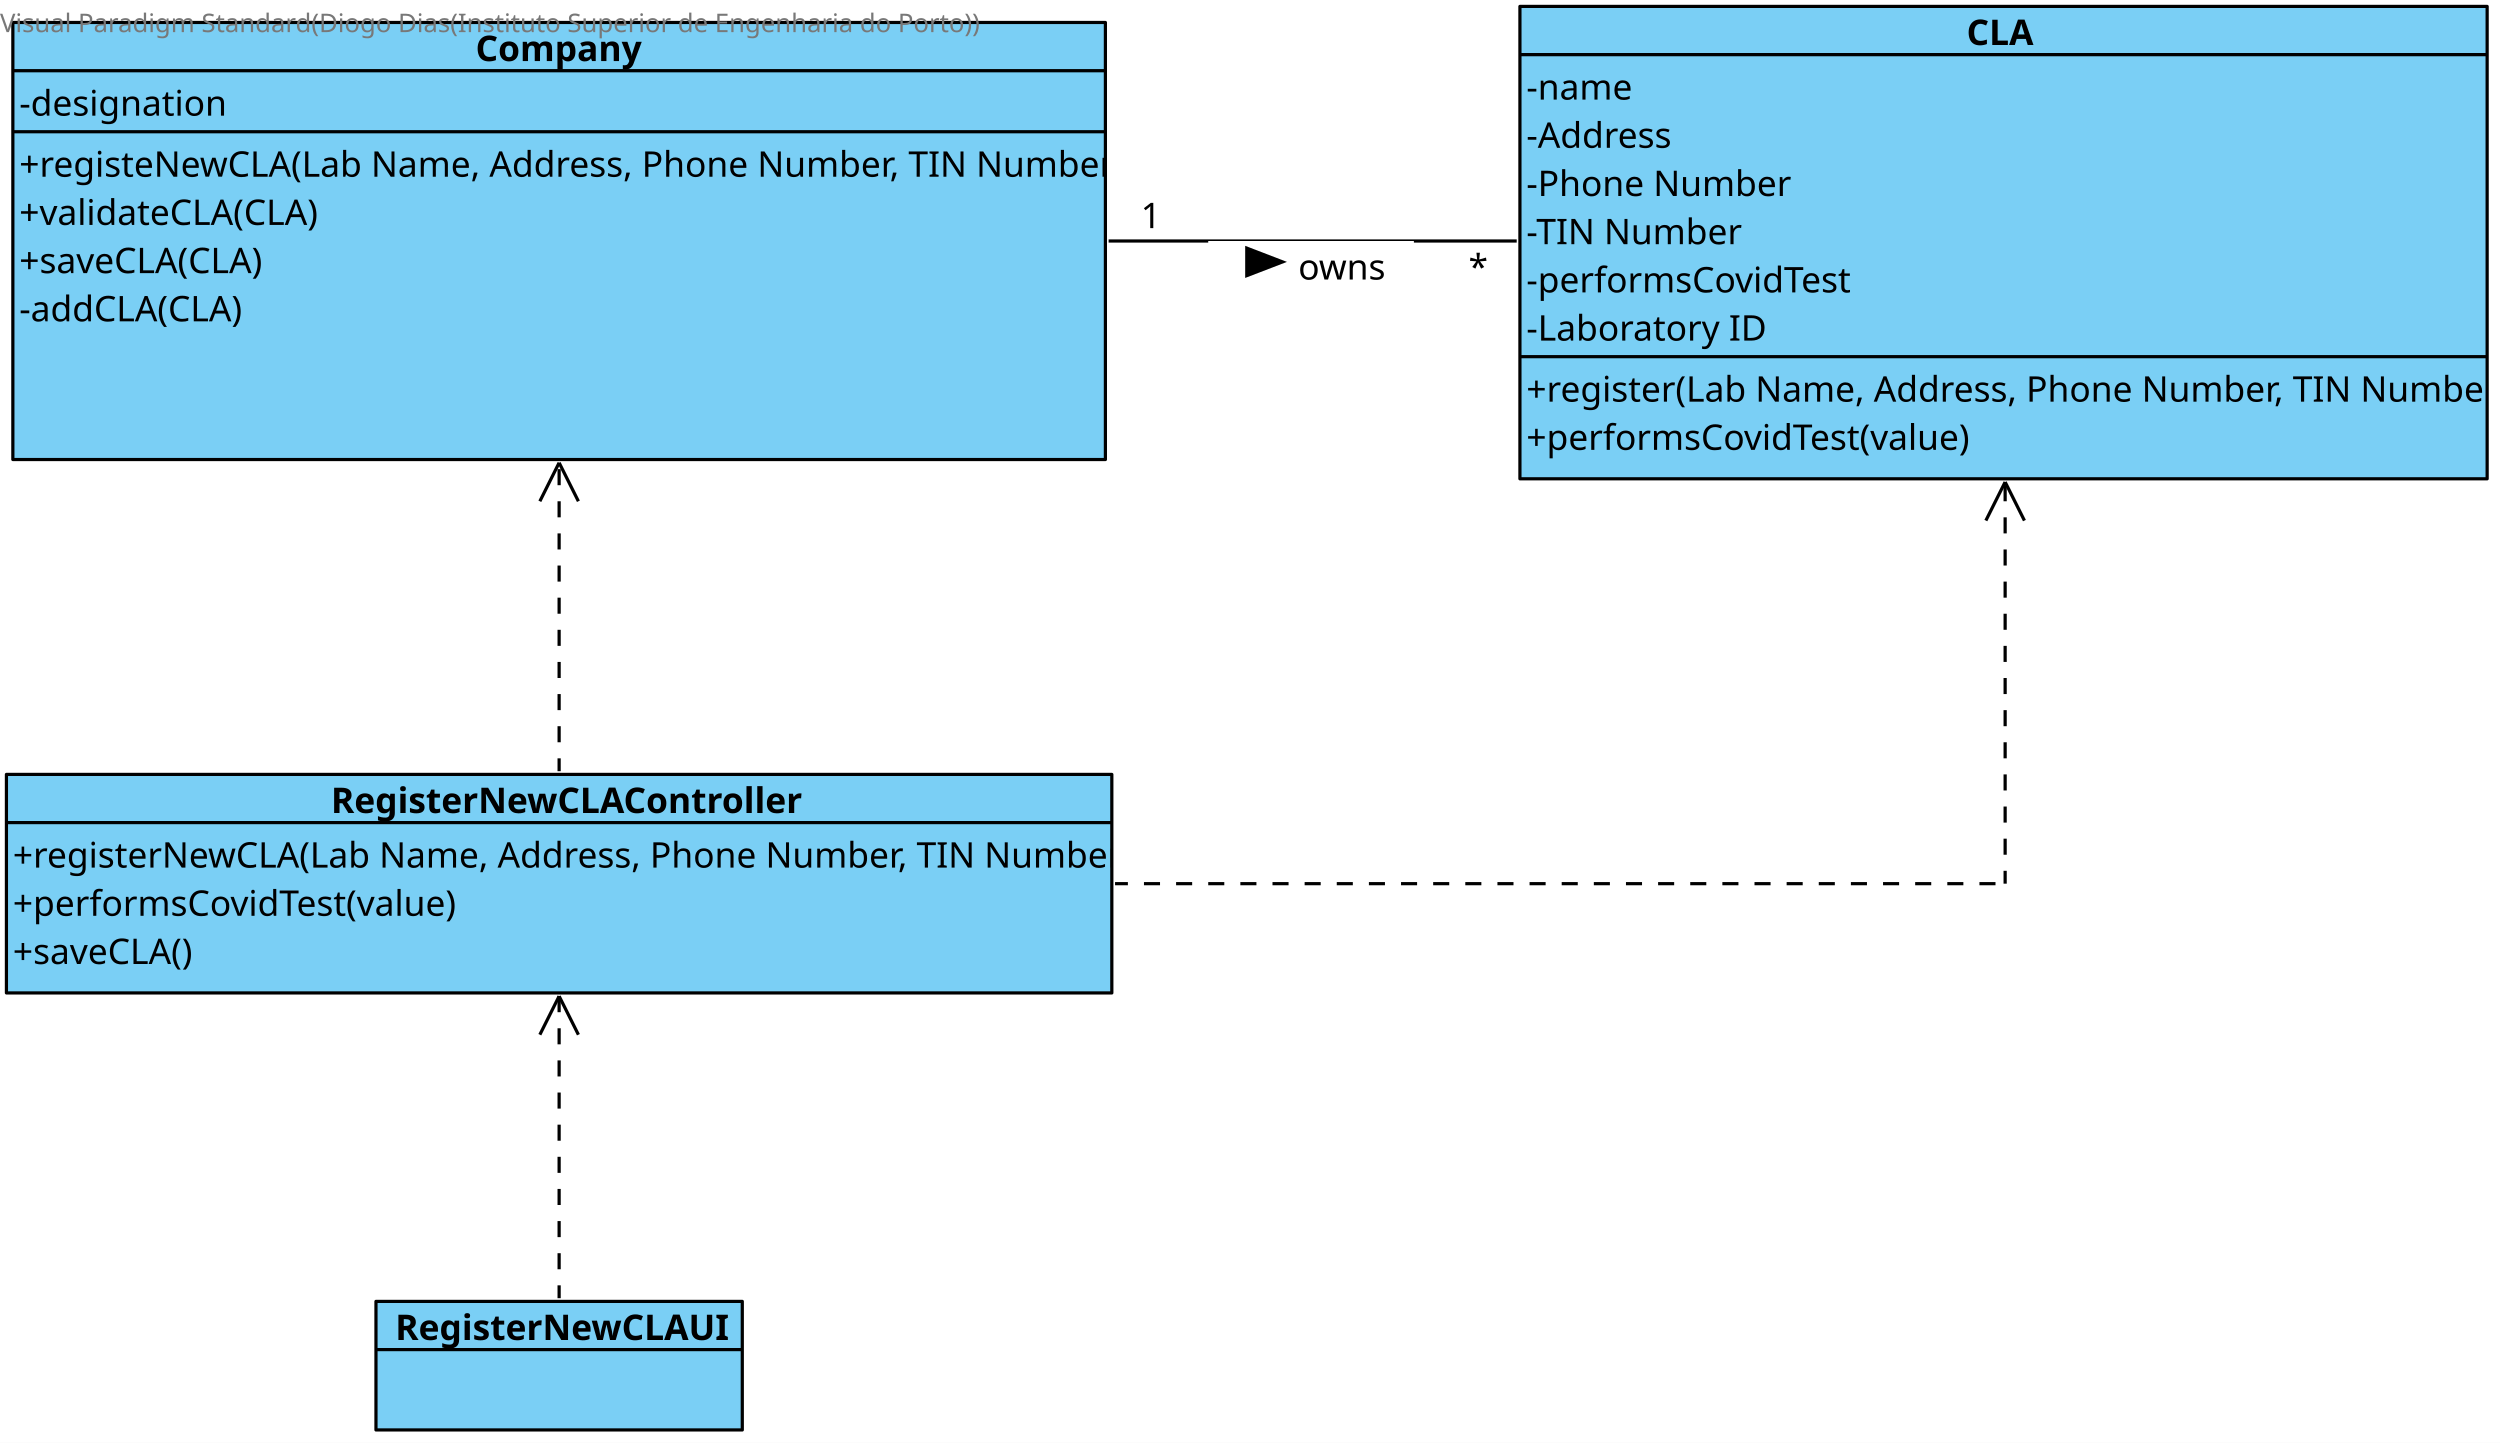
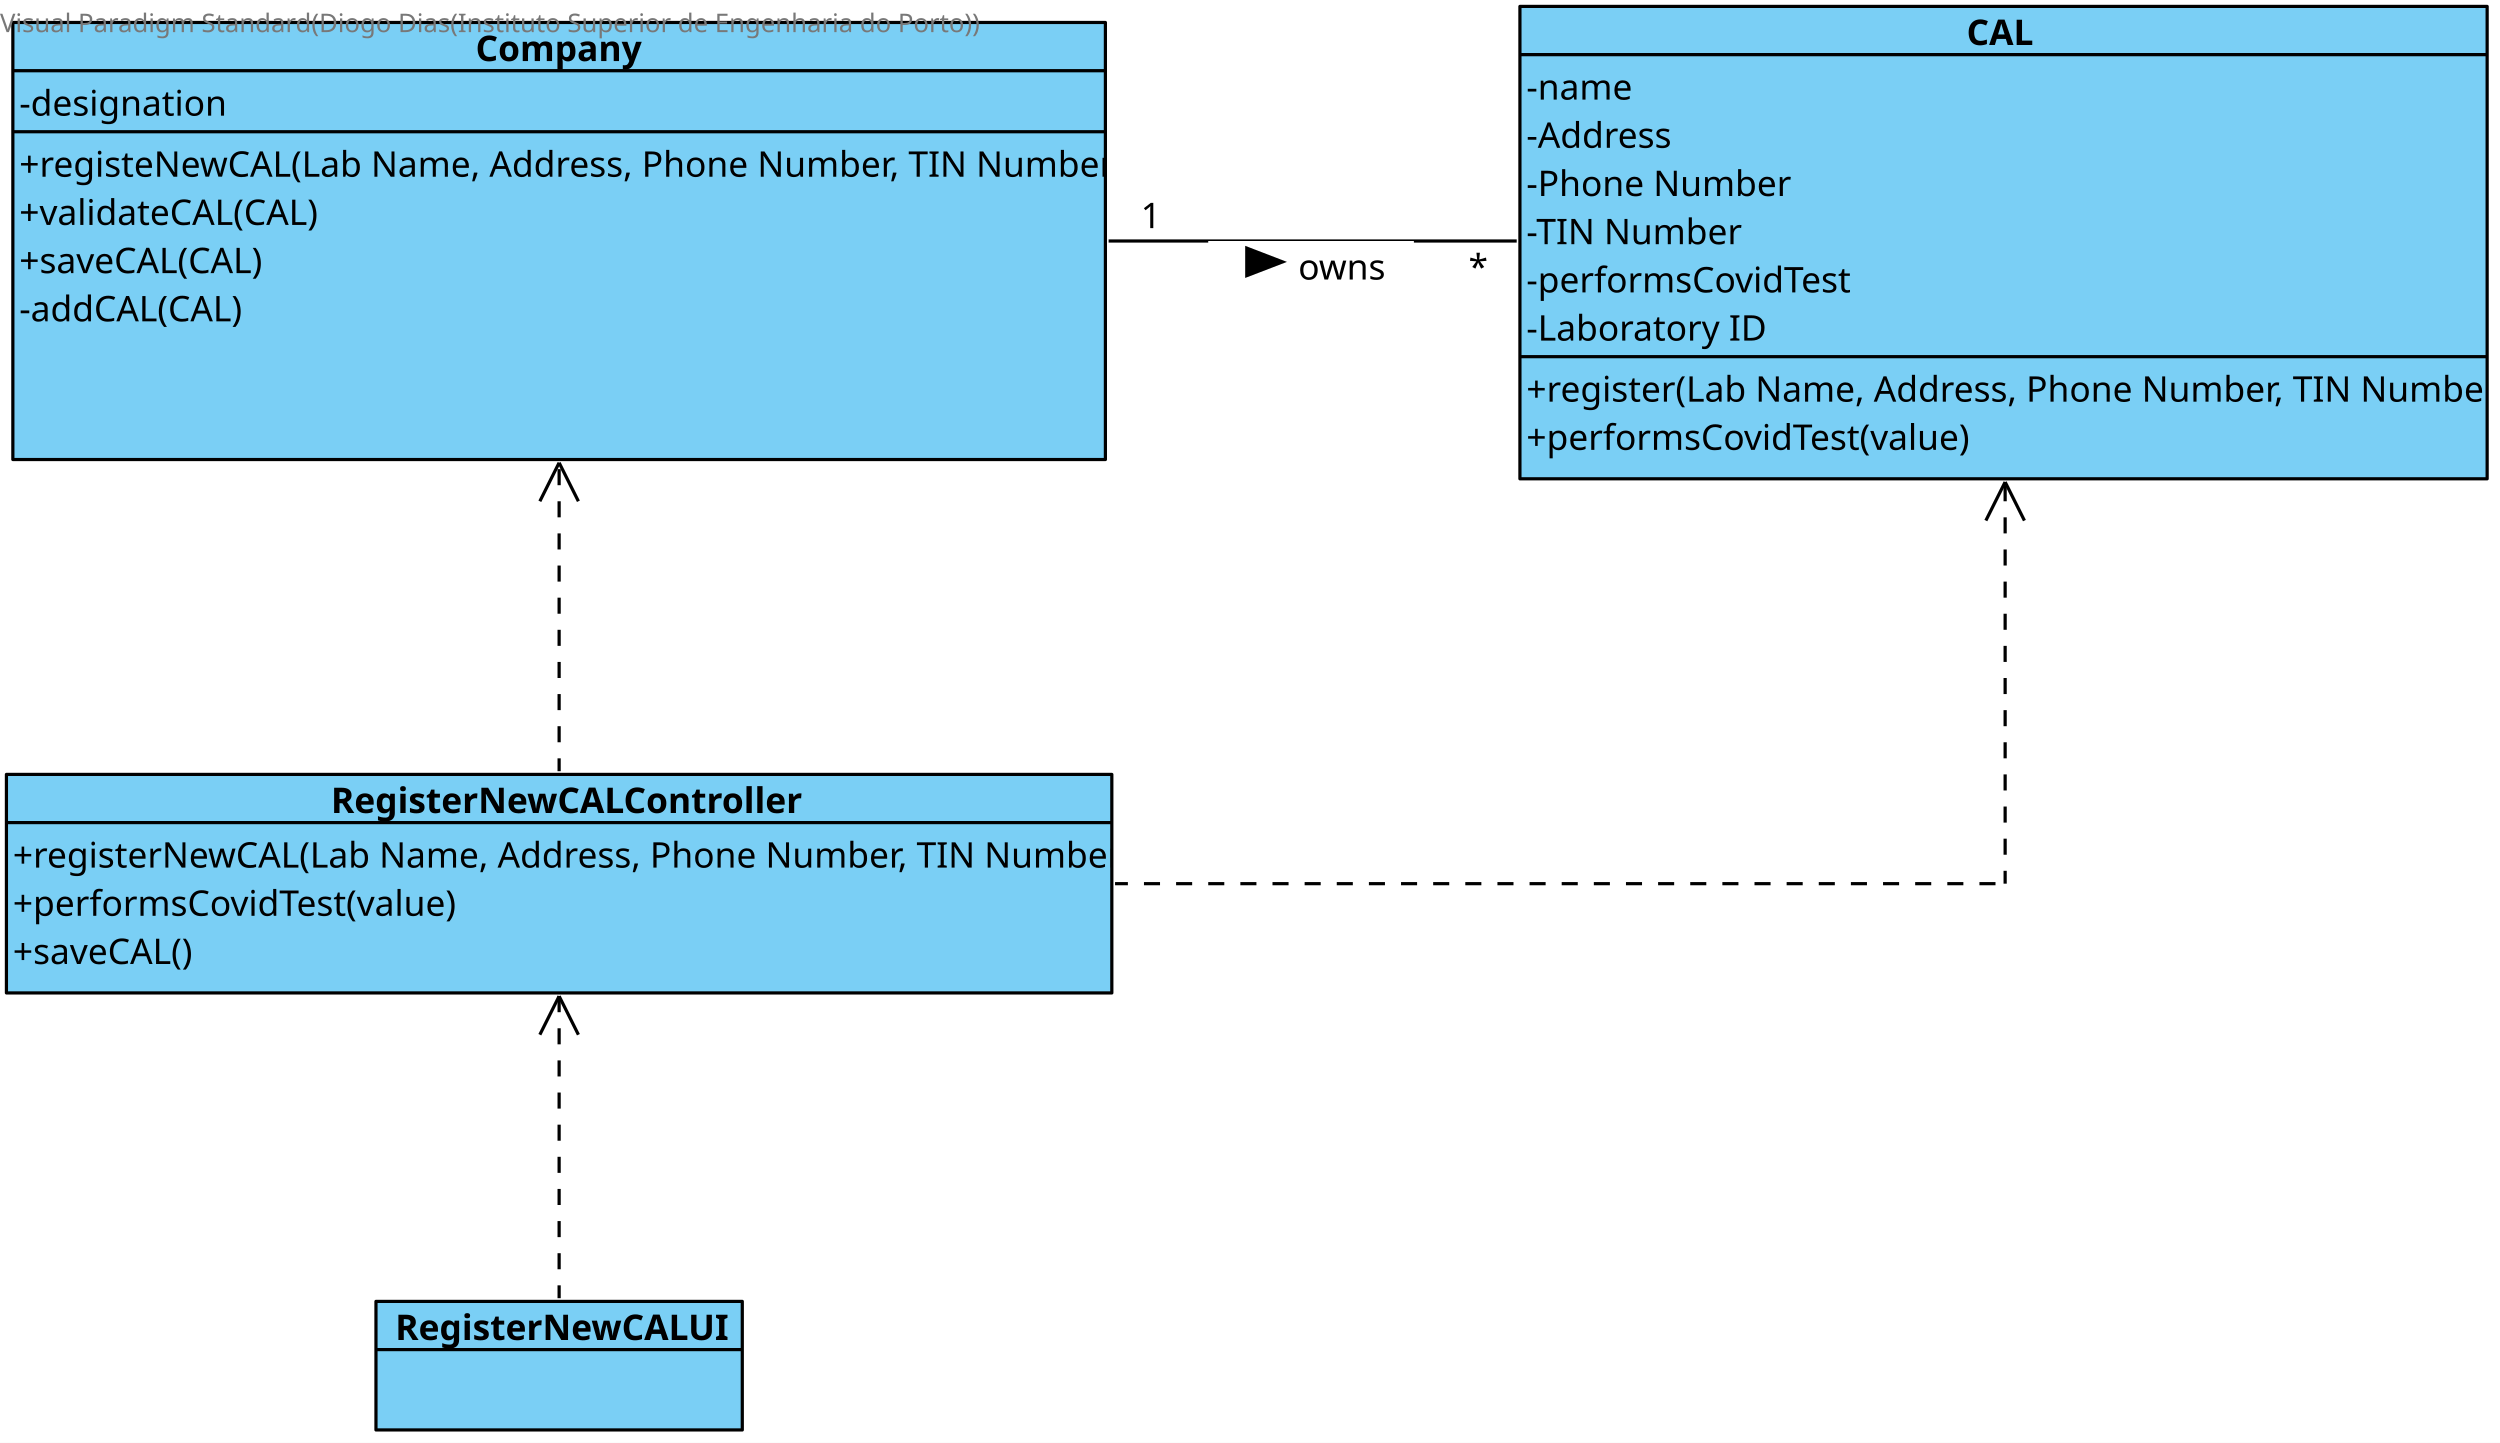
<svg xmlns="http://www.w3.org/2000/svg" fill-opacity="0" color-rendering="auto" color-interpolation="auto" text-rendering="auto" stroke="rgb(0,0,0)" stroke-linecap="square" width="778" stroke-miterlimit="10" shape-rendering="auto" stroke-opacity="0" fill="rgb(0,0,0)" stroke-dasharray="none" font-weight="normal" stroke-width="1" height="449" font-family="'Dialog'" font-style="normal" stroke-linejoin="miter" font-size="12px" stroke-dashoffset="0" image-rendering="auto">
  <defs id="genericDefs" />
  <g>
    <defs id="defs1">
      <clipPath clipPathUnits="userSpaceOnUse" id="clipPath1">
        <path d="M-7 -7 L351 -7 L351 147 L-7 147 L-7 -7 Z" />
      </clipPath>
      <clipPath clipPathUnits="userSpaceOnUse" id="clipPath2">
        <path d="M0 0 L0 121 L340 121 L340 0 Z" />
      </clipPath>
      <clipPath clipPathUnits="userSpaceOnUse" id="clipPath3">
        <path d="M0 0 L0 15 L340 15 L340 0 Z" />
      </clipPath>
      <clipPath clipPathUnits="userSpaceOnUse" id="clipPath4">
        <path d="M-7 -7 L312 -7 L312 158 L-7 158 L-7 -7 Z" />
      </clipPath>
      <clipPath clipPathUnits="userSpaceOnUse" id="clipPath5">
        <path d="M0 0 L0 132 L301 132 L301 0 Z" />
      </clipPath>
      <clipPath clipPathUnits="userSpaceOnUse" id="clipPath6">
        <path d="M0 0 L0 15 L301 15 L301 0 Z" />
      </clipPath>
      <clipPath clipPathUnits="userSpaceOnUse" id="clipPath7">
        <path d="M-7 -7 L125 -7 L125 51 L-7 51 L-7 -7 Z" />
      </clipPath>
      <clipPath clipPathUnits="userSpaceOnUse" id="clipPath8">
        <path d="M0 0 L0 25 L114 25 L114 0 Z" />
      </clipPath>
      <clipPath clipPathUnits="userSpaceOnUse" id="clipPath9">
        <path d="M0 0 L0 15 L114 15 L114 0 Z" />
      </clipPath>
      <clipPath clipPathUnits="userSpaceOnUse" id="clipPath10">
        <path d="M-7 -7 L355 -7 L355 79 L-7 79 L-7 -7 Z" />
      </clipPath>
      <clipPath clipPathUnits="userSpaceOnUse" id="clipPath11">
        <path d="M0 0 L0 53 L344 53 L344 0 Z" />
      </clipPath>
      <clipPath clipPathUnits="userSpaceOnUse" id="clipPath12">
        <path d="M0 0 L0 15 L344 15 L344 0 Z" />
      </clipPath>
      <clipPath clipPathUnits="userSpaceOnUse" id="clipPath13">
        <path d="M-7 -7 L51 -7 L51 51 L-7 51 L-7 -7 Z" />
      </clipPath>
      <clipPath clipPathUnits="userSpaceOnUse" id="clipPath14">
        <path d="M0 0 L0 40 L40 40 L40 0 Z" />
      </clipPath>
      <clipPath clipPathUnits="userSpaceOnUse" id="clipPath15">
        <path d="M0 0 L231 0 L231 104 L0 104 L0 0 Z" />
      </clipPath>
      <clipPath clipPathUnits="userSpaceOnUse" id="clipPath16">
        <path d="M145 50 L145 66 L81 66 L81 50 ZM0 0 L0 104 L231 104 L231 0 Z" />
      </clipPath>
      <clipPath clipPathUnits="userSpaceOnUse" id="clipPath17">
        <path d="M0 0 L104 0 L104 200 L0 200 L0 0 Z" />
      </clipPath>
      <clipPath clipPathUnits="userSpaceOnUse" id="clipPath18">
        <path d="M0 0 L0 200 L104 200 L104 0 Z" />
      </clipPath>
      <clipPath clipPathUnits="userSpaceOnUse" id="clipPath19">
        <path d="M0 0 L381 0 L381 229 L0 229 L0 0 Z" />
      </clipPath>
      <clipPath clipPathUnits="userSpaceOnUse" id="clipPath20">
        <path d="M0 0 L0 229 L381 229 L381 0 Z" />
      </clipPath>
      <clipPath clipPathUnits="userSpaceOnUse" id="clipPath21">
        <path d="M0 0 L104 0 L104 198 L0 198 L0 0 Z" />
      </clipPath>
      <clipPath clipPathUnits="userSpaceOnUse" id="clipPath22">
        <path d="M0 0 L0 198 L104 198 L104 0 Z" />
      </clipPath>
      <clipPath clipPathUnits="userSpaceOnUse" id="clipPath23">
        <path d="M-64 -16 L128 -16 L128 32 L-64 32 L-64 -16 Z" />
      </clipPath>
      <clipPath clipPathUnits="userSpaceOnUse" id="clipPath24">
        <path d="M-74 -16 L118 -16 L118 32 L-74 32 L-74 -16 Z" />
      </clipPath>
    </defs>
    <g fill="white" text-rendering="geometricPrecision" fill-opacity="1" stroke-opacity="1" stroke="white">
      <rect x="0" width="778" height="449" y="0" stroke="none" />
    </g>
    <g font-size="11px" transform="translate(4,7)" fill-opacity="1" fill="rgb(122,207,245)" text-rendering="geometricPrecision" image-rendering="optimizeQuality" font-family="sans-serif" stroke="rgb(122,207,245)" font-weight="bold" stroke-opacity="1">
      <rect x="0" width="340" height="136" y="0" clip-path="url(#clipPath1)" stroke="none" />
    </g>
    <g fill-opacity="1" text-rendering="geometricPrecision" stroke="black" stroke-linecap="butt" transform="translate(4,7)" stroke-miterlimit="0" stroke-opacity="1" fill="black" font-weight="bold" font-family="sans-serif" stroke-linejoin="round" font-size="11px" image-rendering="optimizeQuality">
      <rect fill="none" x="0" width="340" height="136" y="0" clip-path="url(#clipPath1)" />
      <line y2="15" fill="none" x1="0" clip-path="url(#clipPath1)" x2="340" y1="15" />
    </g>
    <g font-size="11px" transform="matrix(1,0,0,1,4,22)" fill-opacity="1" fill="black" text-rendering="geometricPrecision" image-rendering="optimizeQuality" font-family="sans-serif" stroke="black" stroke-opacity="1">
      <text x="2" xml:space="preserve" y="14" clip-path="url(#clipPath2)" stroke="none">-designation</text>
    </g>
    <g stroke-linecap="butt" font-size="11px" transform="matrix(1,0,0,1,4,22)" fill-opacity="1" fill="black" text-rendering="geometricPrecision" image-rendering="optimizeQuality" font-family="sans-serif" stroke-linejoin="bevel" stroke="black" stroke-opacity="1" stroke-miterlimit="0">
      <line y2="19" fill="none" x1="0" clip-path="url(#clipPath2)" x2="340" y1="19" />
    </g>
    <g font-size="11px" transform="matrix(1,0,0,1,4,22)" fill-opacity="1" fill="black" text-rendering="geometricPrecision" image-rendering="optimizeQuality" font-family="sans-serif" stroke="black" stroke-opacity="1">
-       <text x="2" xml:space="preserve" y="33" clip-path="url(#clipPath2)" stroke="none">+registeNewCLA(Lab Name, Address, Phone Number, TIN Number)</text>
-     </g>
-     <g font-size="11px" transform="matrix(1,0,0,1,4,22)" fill-opacity="1" fill="black" text-rendering="geometricPrecision" image-rendering="optimizeQuality" font-family="sans-serif" stroke="black" stroke-opacity="1">
-       <text x="2" xml:space="preserve" y="48" clip-path="url(#clipPath2)" stroke="none">+validateCLA(CLA)</text>
-     </g>
-     <g font-size="11px" transform="matrix(1,0,0,1,4,22)" fill-opacity="1" fill="black" text-rendering="geometricPrecision" image-rendering="optimizeQuality" font-family="sans-serif" stroke="black" stroke-opacity="1">
-       <text x="2" xml:space="preserve" y="63" clip-path="url(#clipPath2)" stroke="none">+saveCLA(CLA)</text>
-     </g>
-     <g font-size="11px" transform="matrix(1,0,0,1,4,22)" fill-opacity="1" fill="black" text-rendering="geometricPrecision" image-rendering="optimizeQuality" font-family="sans-serif" stroke="black" stroke-opacity="1">
-       <text x="2" xml:space="preserve" y="78" clip-path="url(#clipPath2)" stroke="none">-addCLA(CLA)</text>
+       <text x="2" xml:space="preserve" y="33" clip-path="url(#clipPath2)" stroke="none">+registeNewCAL(Lab Name, Address, Phone Number, TIN Number)</text>
+     </g>
+     <g font-size="11px" transform="matrix(1,0,0,1,4,22)" fill-opacity="1" fill="black" text-rendering="geometricPrecision" image-rendering="optimizeQuality" font-family="sans-serif" stroke="black" stroke-opacity="1">
+       <text x="2" xml:space="preserve" y="48" clip-path="url(#clipPath2)" stroke="none">+validateCAL(CAL)</text>
+     </g>
+     <g font-size="11px" transform="matrix(1,0,0,1,4,22)" fill-opacity="1" fill="black" text-rendering="geometricPrecision" image-rendering="optimizeQuality" font-family="sans-serif" stroke="black" stroke-opacity="1">
+       <text x="2" xml:space="preserve" y="63" clip-path="url(#clipPath2)" stroke="none">+saveCAL(CAL)</text>
+     </g>
+     <g font-size="11px" transform="matrix(1,0,0,1,4,22)" fill-opacity="1" fill="black" text-rendering="geometricPrecision" image-rendering="optimizeQuality" font-family="sans-serif" stroke="black" stroke-opacity="1">
+       <text x="2" xml:space="preserve" y="78" clip-path="url(#clipPath2)" stroke="none">-addCAL(CAL)</text>
    </g>
    <g font-size="11px" transform="translate(4,7)" fill-opacity="1" fill="black" text-rendering="geometricPrecision" image-rendering="optimizeQuality" font-family="sans-serif" stroke="black" font-weight="bold" stroke-opacity="1">
      <text x="144" xml:space="preserve" y="12" clip-path="url(#clipPath3)" stroke="none">Company</text>
    </g>
    <g font-size="11px" transform="translate(473,2)" fill-opacity="1" fill="rgb(122,207,245)" text-rendering="geometricPrecision" image-rendering="optimizeQuality" font-family="sans-serif" stroke="rgb(122,207,245)" font-weight="bold" stroke-opacity="1">
      <rect x="0" width="301" height="147" y="0" clip-path="url(#clipPath4)" stroke="none" />
    </g>
    <g fill-opacity="1" text-rendering="geometricPrecision" stroke="black" stroke-linecap="butt" transform="translate(473,2)" stroke-miterlimit="0" stroke-opacity="1" fill="black" font-weight="bold" font-family="sans-serif" stroke-linejoin="round" font-size="11px" image-rendering="optimizeQuality">
      <rect fill="none" x="0" width="301" height="147" y="0" clip-path="url(#clipPath4)" />
      <line y2="15" fill="none" x1="0" clip-path="url(#clipPath4)" x2="301" y1="15" />
    </g>
    <g font-size="11px" transform="matrix(1,0,0,1,473,17)" fill-opacity="1" fill="black" text-rendering="geometricPrecision" image-rendering="optimizeQuality" font-family="sans-serif" stroke="black" stroke-opacity="1">
      <text x="2" xml:space="preserve" y="14" clip-path="url(#clipPath5)" stroke="none">-name</text>
    </g>
    <g font-size="11px" transform="matrix(1,0,0,1,473,17)" fill-opacity="1" fill="black" text-rendering="geometricPrecision" image-rendering="optimizeQuality" font-family="sans-serif" stroke="black" stroke-opacity="1">
      <text x="2" xml:space="preserve" y="29" clip-path="url(#clipPath5)" stroke="none">-Address</text>
    </g>
    <g font-size="11px" transform="matrix(1,0,0,1,473,17)" fill-opacity="1" fill="black" text-rendering="geometricPrecision" image-rendering="optimizeQuality" font-family="sans-serif" stroke="black" stroke-opacity="1">
      <text x="2" xml:space="preserve" y="44" clip-path="url(#clipPath5)" stroke="none">-Phone Number</text>
    </g>
    <g font-size="11px" transform="matrix(1,0,0,1,473,17)" fill-opacity="1" fill="black" text-rendering="geometricPrecision" image-rendering="optimizeQuality" font-family="sans-serif" stroke="black" stroke-opacity="1">
      <text x="2" xml:space="preserve" y="59" clip-path="url(#clipPath5)" stroke="none">-TIN Number</text>
    </g>
    <g font-size="11px" transform="matrix(1,0,0,1,473,17)" fill-opacity="1" fill="black" text-rendering="geometricPrecision" image-rendering="optimizeQuality" font-family="sans-serif" stroke="black" stroke-opacity="1">
      <text x="2" xml:space="preserve" y="74" clip-path="url(#clipPath5)" stroke="none">-performsCovidTest</text>
    </g>
    <g font-size="11px" transform="matrix(1,0,0,1,473,17)" fill-opacity="1" fill="black" text-rendering="geometricPrecision" image-rendering="optimizeQuality" font-family="sans-serif" stroke="black" stroke-opacity="1">
      <text x="2" xml:space="preserve" y="89" clip-path="url(#clipPath5)" stroke="none">-Laboratory ID</text>
      <line stroke-linecap="butt" clip-path="url(#clipPath5)" fill="none" x1="0" x2="301" y1="94" y2="94" stroke-linejoin="bevel" stroke-miterlimit="0" />
    </g>
    <g font-size="11px" transform="matrix(1,0,0,1,473,17)" fill-opacity="1" fill="black" text-rendering="geometricPrecision" image-rendering="optimizeQuality" font-family="sans-serif" stroke="black" stroke-opacity="1">
      <text x="2" xml:space="preserve" y="108" clip-path="url(#clipPath5)" stroke="none">+register(Lab Name, Address, Phone Number, TIN Number)</text>
    </g>
    <g font-size="11px" transform="matrix(1,0,0,1,473,17)" fill-opacity="1" fill="black" text-rendering="geometricPrecision" image-rendering="optimizeQuality" font-family="sans-serif" stroke="black" stroke-opacity="1">
      <text x="2" xml:space="preserve" y="123" clip-path="url(#clipPath5)" stroke="none">+performsCovidTest(value)</text>
    </g>
    <g font-size="11px" transform="translate(473,2)" fill-opacity="1" fill="black" text-rendering="geometricPrecision" image-rendering="optimizeQuality" font-family="sans-serif" stroke="black" font-weight="bold" stroke-opacity="1">
-       <text x="139" xml:space="preserve" y="12" clip-path="url(#clipPath6)" stroke="none">CLA</text>
+       <text x="139" xml:space="preserve" y="12" clip-path="url(#clipPath6)" stroke="none">CAL</text>
    </g>
    <g font-size="11px" transform="translate(117,405)" fill-opacity="1" fill="rgb(122,207,245)" text-rendering="geometricPrecision" image-rendering="optimizeQuality" font-family="sans-serif" stroke="rgb(122,207,245)" font-weight="bold" stroke-opacity="1">
      <rect x="0" width="114" height="40" y="0" clip-path="url(#clipPath7)" stroke="none" />
    </g>
    <g fill-opacity="1" text-rendering="geometricPrecision" stroke="black" stroke-linecap="butt" transform="translate(117,405)" stroke-miterlimit="0" stroke-opacity="1" fill="black" font-weight="bold" font-family="sans-serif" stroke-linejoin="round" font-size="11px" image-rendering="optimizeQuality">
      <rect fill="none" x="0" width="114" height="40" y="0" clip-path="url(#clipPath7)" />
      <line y2="15" fill="none" x1="0" clip-path="url(#clipPath7)" x2="114" y1="15" />
    </g>
    <g font-size="11px" transform="translate(117,405)" fill-opacity="1" fill="black" text-rendering="geometricPrecision" image-rendering="optimizeQuality" font-family="sans-serif" stroke="black" font-weight="bold" stroke-opacity="1">
-       <text x="6" xml:space="preserve" y="12" clip-path="url(#clipPath9)" stroke="none">RegisterNewCLAUI</text>
+       <text x="6" xml:space="preserve" y="12" clip-path="url(#clipPath9)" stroke="none">RegisterNewCALUI</text>
    </g>
    <g font-size="11px" transform="translate(2,241)" fill-opacity="1" fill="rgb(122,207,245)" text-rendering="geometricPrecision" image-rendering="optimizeQuality" font-family="sans-serif" stroke="rgb(122,207,245)" font-weight="bold" stroke-opacity="1">
      <rect x="0" width="344" height="68" y="0" clip-path="url(#clipPath10)" stroke="none" />
    </g>
    <g fill-opacity="1" text-rendering="geometricPrecision" stroke="black" stroke-linecap="butt" transform="translate(2,241)" stroke-miterlimit="0" stroke-opacity="1" fill="black" font-weight="bold" font-family="sans-serif" stroke-linejoin="round" font-size="11px" image-rendering="optimizeQuality">
      <rect fill="none" x="0" width="344" height="68" y="0" clip-path="url(#clipPath10)" />
      <line y2="15" fill="none" x1="0" clip-path="url(#clipPath10)" x2="344" y1="15" />
    </g>
    <g font-size="11px" transform="matrix(1,0,0,1,2,256)" fill-opacity="1" fill="black" text-rendering="geometricPrecision" image-rendering="optimizeQuality" font-family="sans-serif" stroke="black" stroke-opacity="1">
-       <text x="2" xml:space="preserve" y="14" clip-path="url(#clipPath11)" stroke="none">+registerNewCLA(Lab Name, Address, Phone Number, TIN Number)</text>
+       <text x="2" xml:space="preserve" y="14" clip-path="url(#clipPath11)" stroke="none">+registerNewCAL(Lab Name, Address, Phone Number, TIN Number)</text>
    </g>
    <g font-size="11px" transform="matrix(1,0,0,1,2,256)" fill-opacity="1" fill="black" text-rendering="geometricPrecision" image-rendering="optimizeQuality" font-family="sans-serif" stroke="black" stroke-opacity="1">
      <text x="2" xml:space="preserve" y="29" clip-path="url(#clipPath11)" stroke="none">+performsCovidTest(value)</text>
    </g>
    <g font-size="11px" transform="matrix(1,0,0,1,2,256)" fill-opacity="1" fill="black" text-rendering="geometricPrecision" image-rendering="optimizeQuality" font-family="sans-serif" stroke="black" stroke-opacity="1">
-       <text x="2" xml:space="preserve" y="44" clip-path="url(#clipPath11)" stroke="none">+saveCLA()</text>
+       <text x="2" xml:space="preserve" y="44" clip-path="url(#clipPath11)" stroke="none">+saveCAL()</text>
    </g>
    <g font-size="11px" transform="translate(2,241)" fill-opacity="1" fill="black" text-rendering="geometricPrecision" image-rendering="optimizeQuality" font-family="sans-serif" stroke="black" font-weight="bold" stroke-opacity="1">
-       <text x="101" xml:space="preserve" y="12" clip-path="url(#clipPath12)" stroke="none">RegisterNewCLAController</text>
+       <text x="101" xml:space="preserve" y="12" clip-path="url(#clipPath12)" stroke="none">RegisterNewCALController</text>
+     </g>
+     <g font-size="11px" transform="translate(339,47)" fill-opacity="1" fill="black" text-rendering="geometricPrecision" image-rendering="optimizeQuality" font-family="sans-serif" stroke="black" stroke-opacity="1">
+       <text x="16" xml:space="preserve" y="24" clip-path="url(#clipPath14)" stroke="none">1</text>
    </g>
    <g font-size="11px" transform="translate(440,63)" fill-opacity="1" fill="black" text-rendering="geometricPrecision" image-rendering="optimizeQuality" font-family="sans-serif" stroke="black" stroke-opacity="1">
      <text x="17" xml:space="preserve" y="24" clip-path="url(#clipPath14)" stroke="none">*</text>
-     </g>
-     <g font-size="11px" transform="translate(339,47)" fill-opacity="1" fill="black" text-rendering="geometricPrecision" image-rendering="optimizeQuality" font-family="sans-serif" stroke="black" stroke-opacity="1">
-       <text x="16" xml:space="preserve" y="24" clip-path="url(#clipPath14)" stroke="none">1</text>
    </g>
    <g stroke-linecap="butt" font-size="11px" transform="translate(295,25)" fill-opacity="1" fill="black" text-rendering="geometricPrecision" image-rendering="optimizeQuality" font-family="sans-serif" stroke-linejoin="round" stroke="black" stroke-opacity="1">
      <line y2="50" fill="none" x1="50" clip-path="url(#clipPath16)" x2="177" y1="50" />
    </g>
    <g fill-opacity="1" text-rendering="geometricPrecision" stroke="black" stroke-linecap="butt" transform="translate(124,94)" stroke-opacity="1" fill="black" stroke-dasharray="5" font-family="sans-serif" stroke-linejoin="round" font-size="11px" stroke-dashoffset="1" image-rendering="optimizeQuality">
      <line y2="50" fill="none" x1="50" clip-path="url(#clipPath18)" x2="50" y1="146" />
      <line clip-path="url(#clipPath18)" stroke-dashoffset="0" fill="none" x1="50" x2="44" y1="50" y2="62" stroke-dasharray="none" />
      <line clip-path="url(#clipPath18)" stroke-dashoffset="0" fill="none" x1="50" x2="56" y1="50" y2="62" stroke-dasharray="none" />
    </g>
    <g fill-opacity="1" text-rendering="geometricPrecision" stroke="black" stroke-linecap="butt" transform="translate(297,100)" stroke-opacity="1" fill="black" stroke-dasharray="5" font-family="sans-serif" stroke-linejoin="round" font-size="11px" stroke-dashoffset="1" image-rendering="optimizeQuality">
      <line y2="175" fill="none" x1="50" clip-path="url(#clipPath20)" x2="327" y1="175" />
      <line y2="50" fill="none" x1="327" clip-path="url(#clipPath20)" x2="327" y1="175" />
      <line clip-path="url(#clipPath20)" stroke-dashoffset="0" fill="none" x1="327" x2="321" y1="50" y2="62" stroke-dasharray="none" />
      <line clip-path="url(#clipPath20)" stroke-dashoffset="0" fill="none" x1="327" x2="333" y1="50" y2="62" stroke-dasharray="none" />
    </g>
    <g fill-opacity="1" text-rendering="geometricPrecision" stroke="black" stroke-linecap="butt" transform="translate(124,260)" stroke-opacity="1" fill="black" stroke-dasharray="5" font-family="sans-serif" stroke-linejoin="round" font-size="11px" stroke-dashoffset="1" image-rendering="optimizeQuality">
      <line y2="50" fill="none" x1="50" clip-path="url(#clipPath22)" x2="50" y1="144" />
      <line clip-path="url(#clipPath22)" stroke-dashoffset="0" fill="none" x1="50" x2="44" y1="50" y2="62" stroke-dasharray="none" />
      <line clip-path="url(#clipPath22)" stroke-dashoffset="0" fill="none" x1="50" x2="56" y1="50" y2="62" stroke-dasharray="none" />
    </g>
    <g font-size="11px" transform="translate(386,75)" fill-opacity="1" fill="black" text-rendering="geometricPrecision" image-rendering="optimizeQuality" font-family="sans-serif" stroke="black" stroke-opacity="1">
      <path d="M14.5 6.5 L1.5 11.5 L1.5 1.5 Z" stroke="none" clip-path="url(#clipPath24)" />
      <text x="28" xml:space="preserve" y="12" clip-path="url(#clipPath23)" transform="translate(-10,0)" stroke="none">owns</text>
    </g>
    <g font-size="8px" fill-opacity="1" fill="rgb(120,120,120)" text-rendering="geometricPrecision" image-rendering="optimizeQuality" stroke="rgb(120,120,120)" stroke-opacity="1">
      <text x="0" xml:space="preserve" y="10" stroke="none">Visual Paradigm Standard(Diogo Dias(Instituto Superior de Engenharia do Porto))</text>
    </g>
  </g>
</svg>
